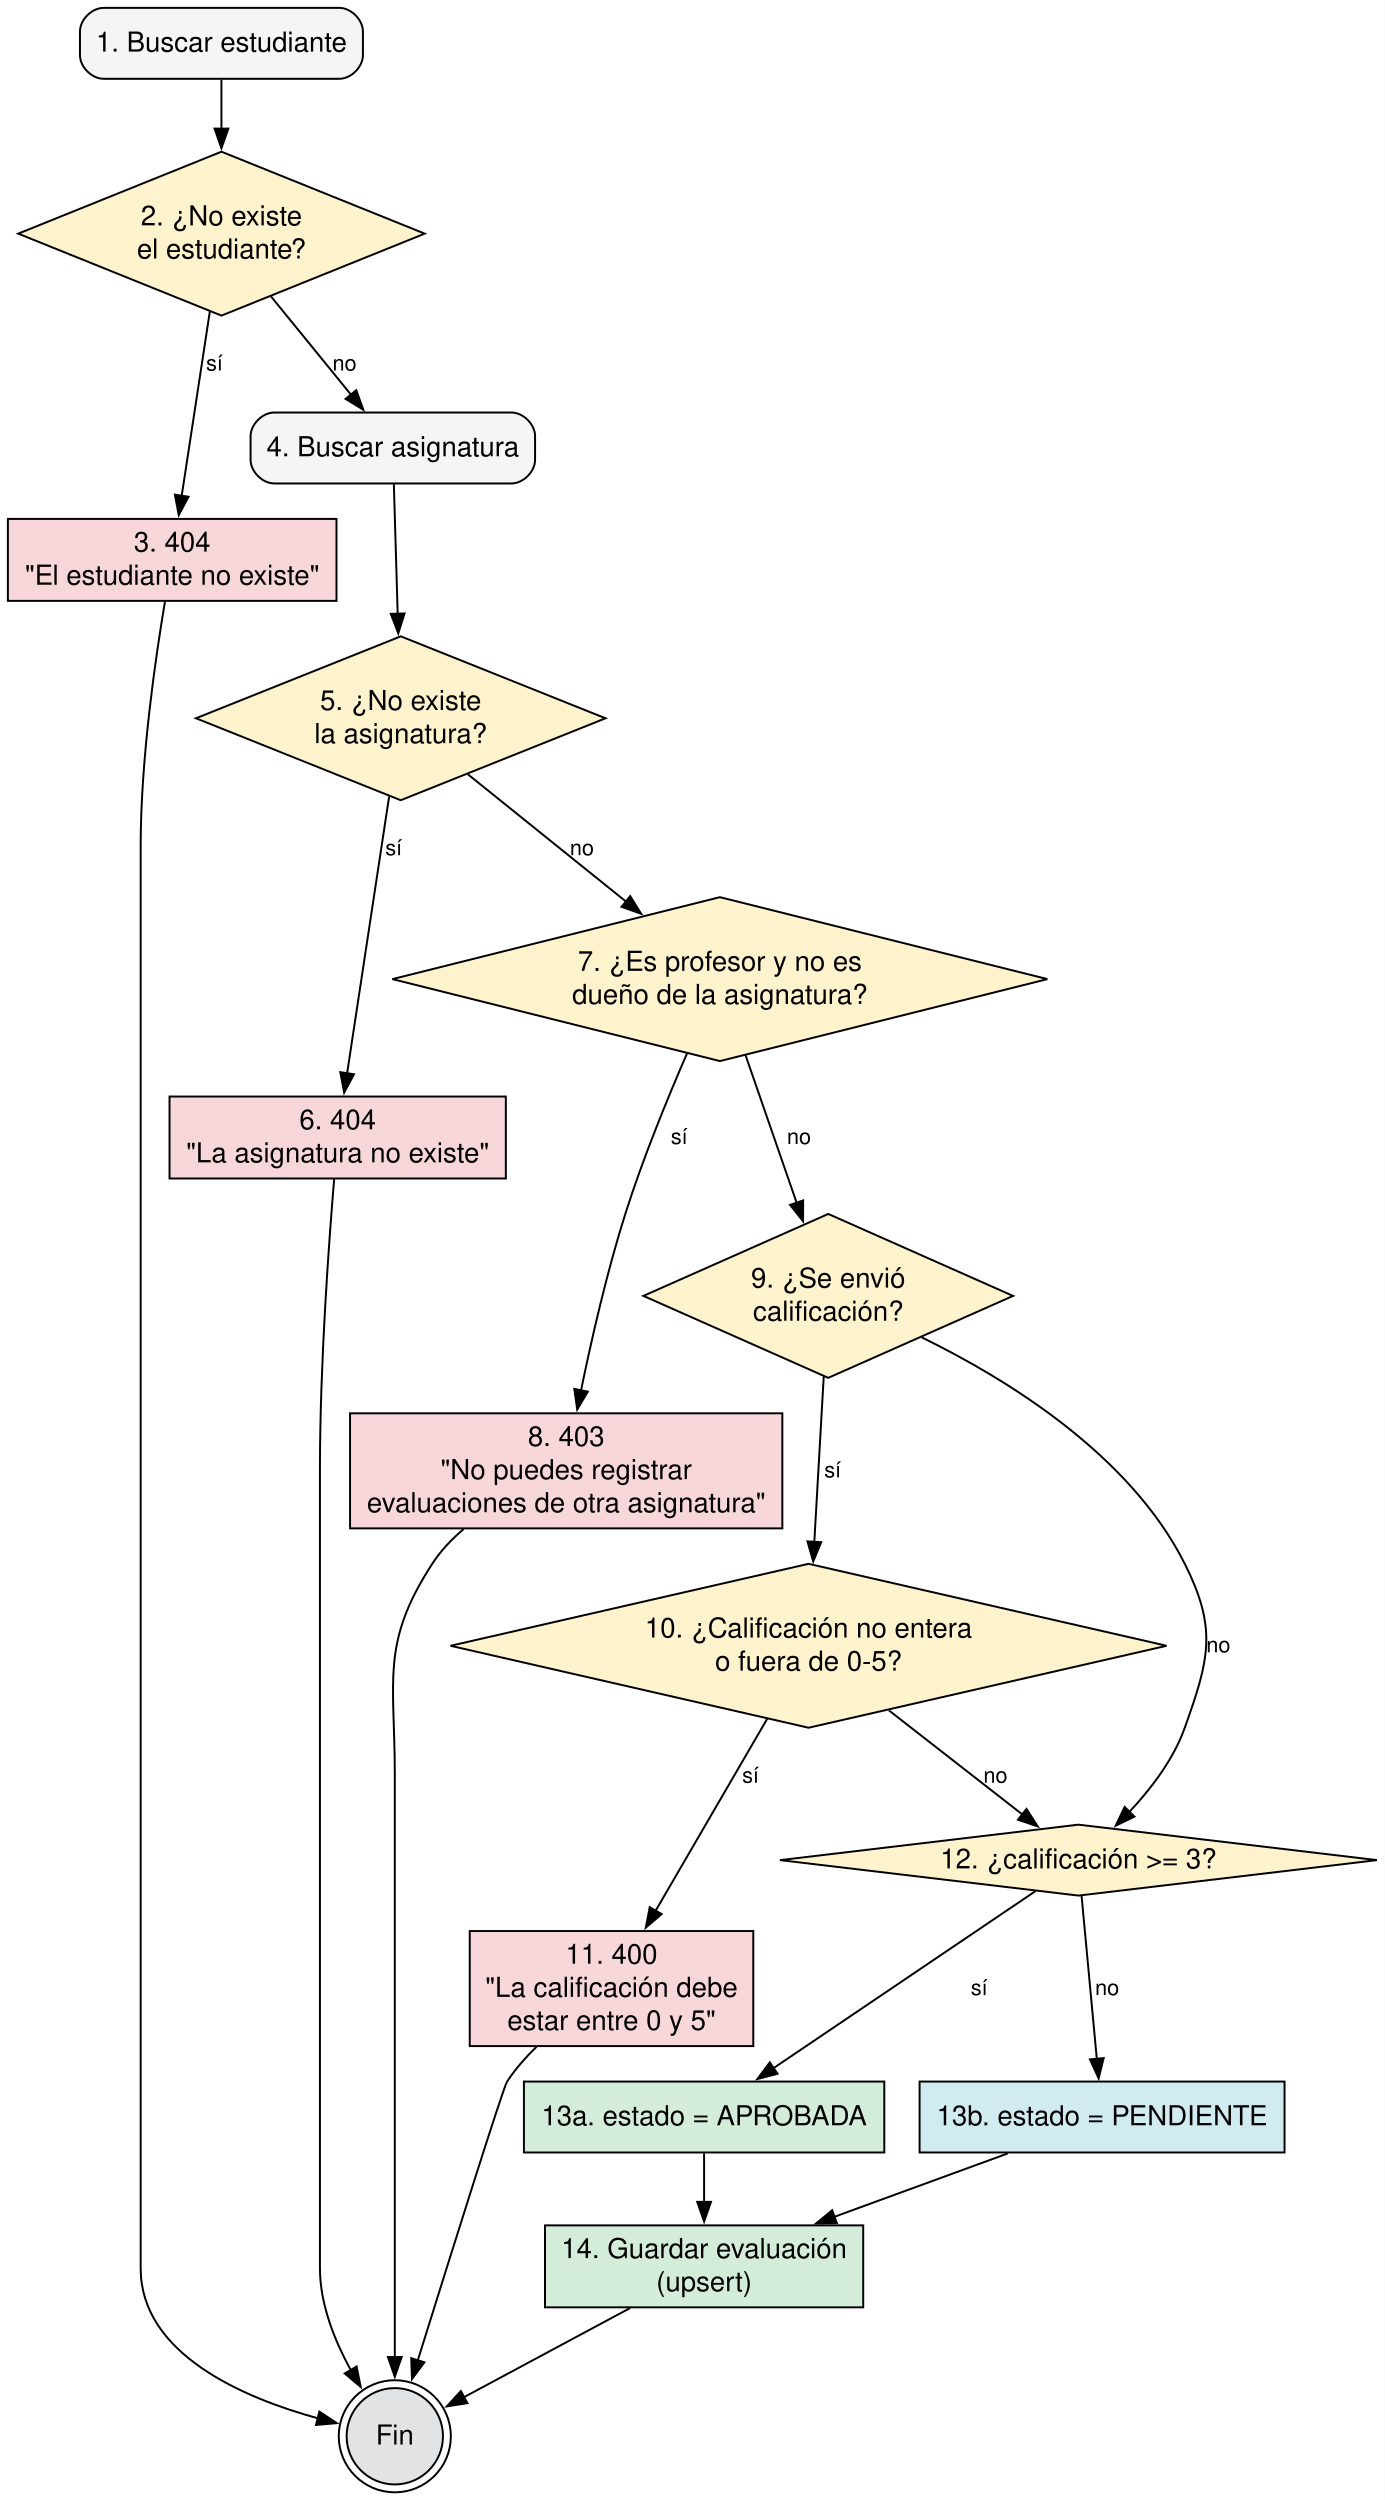
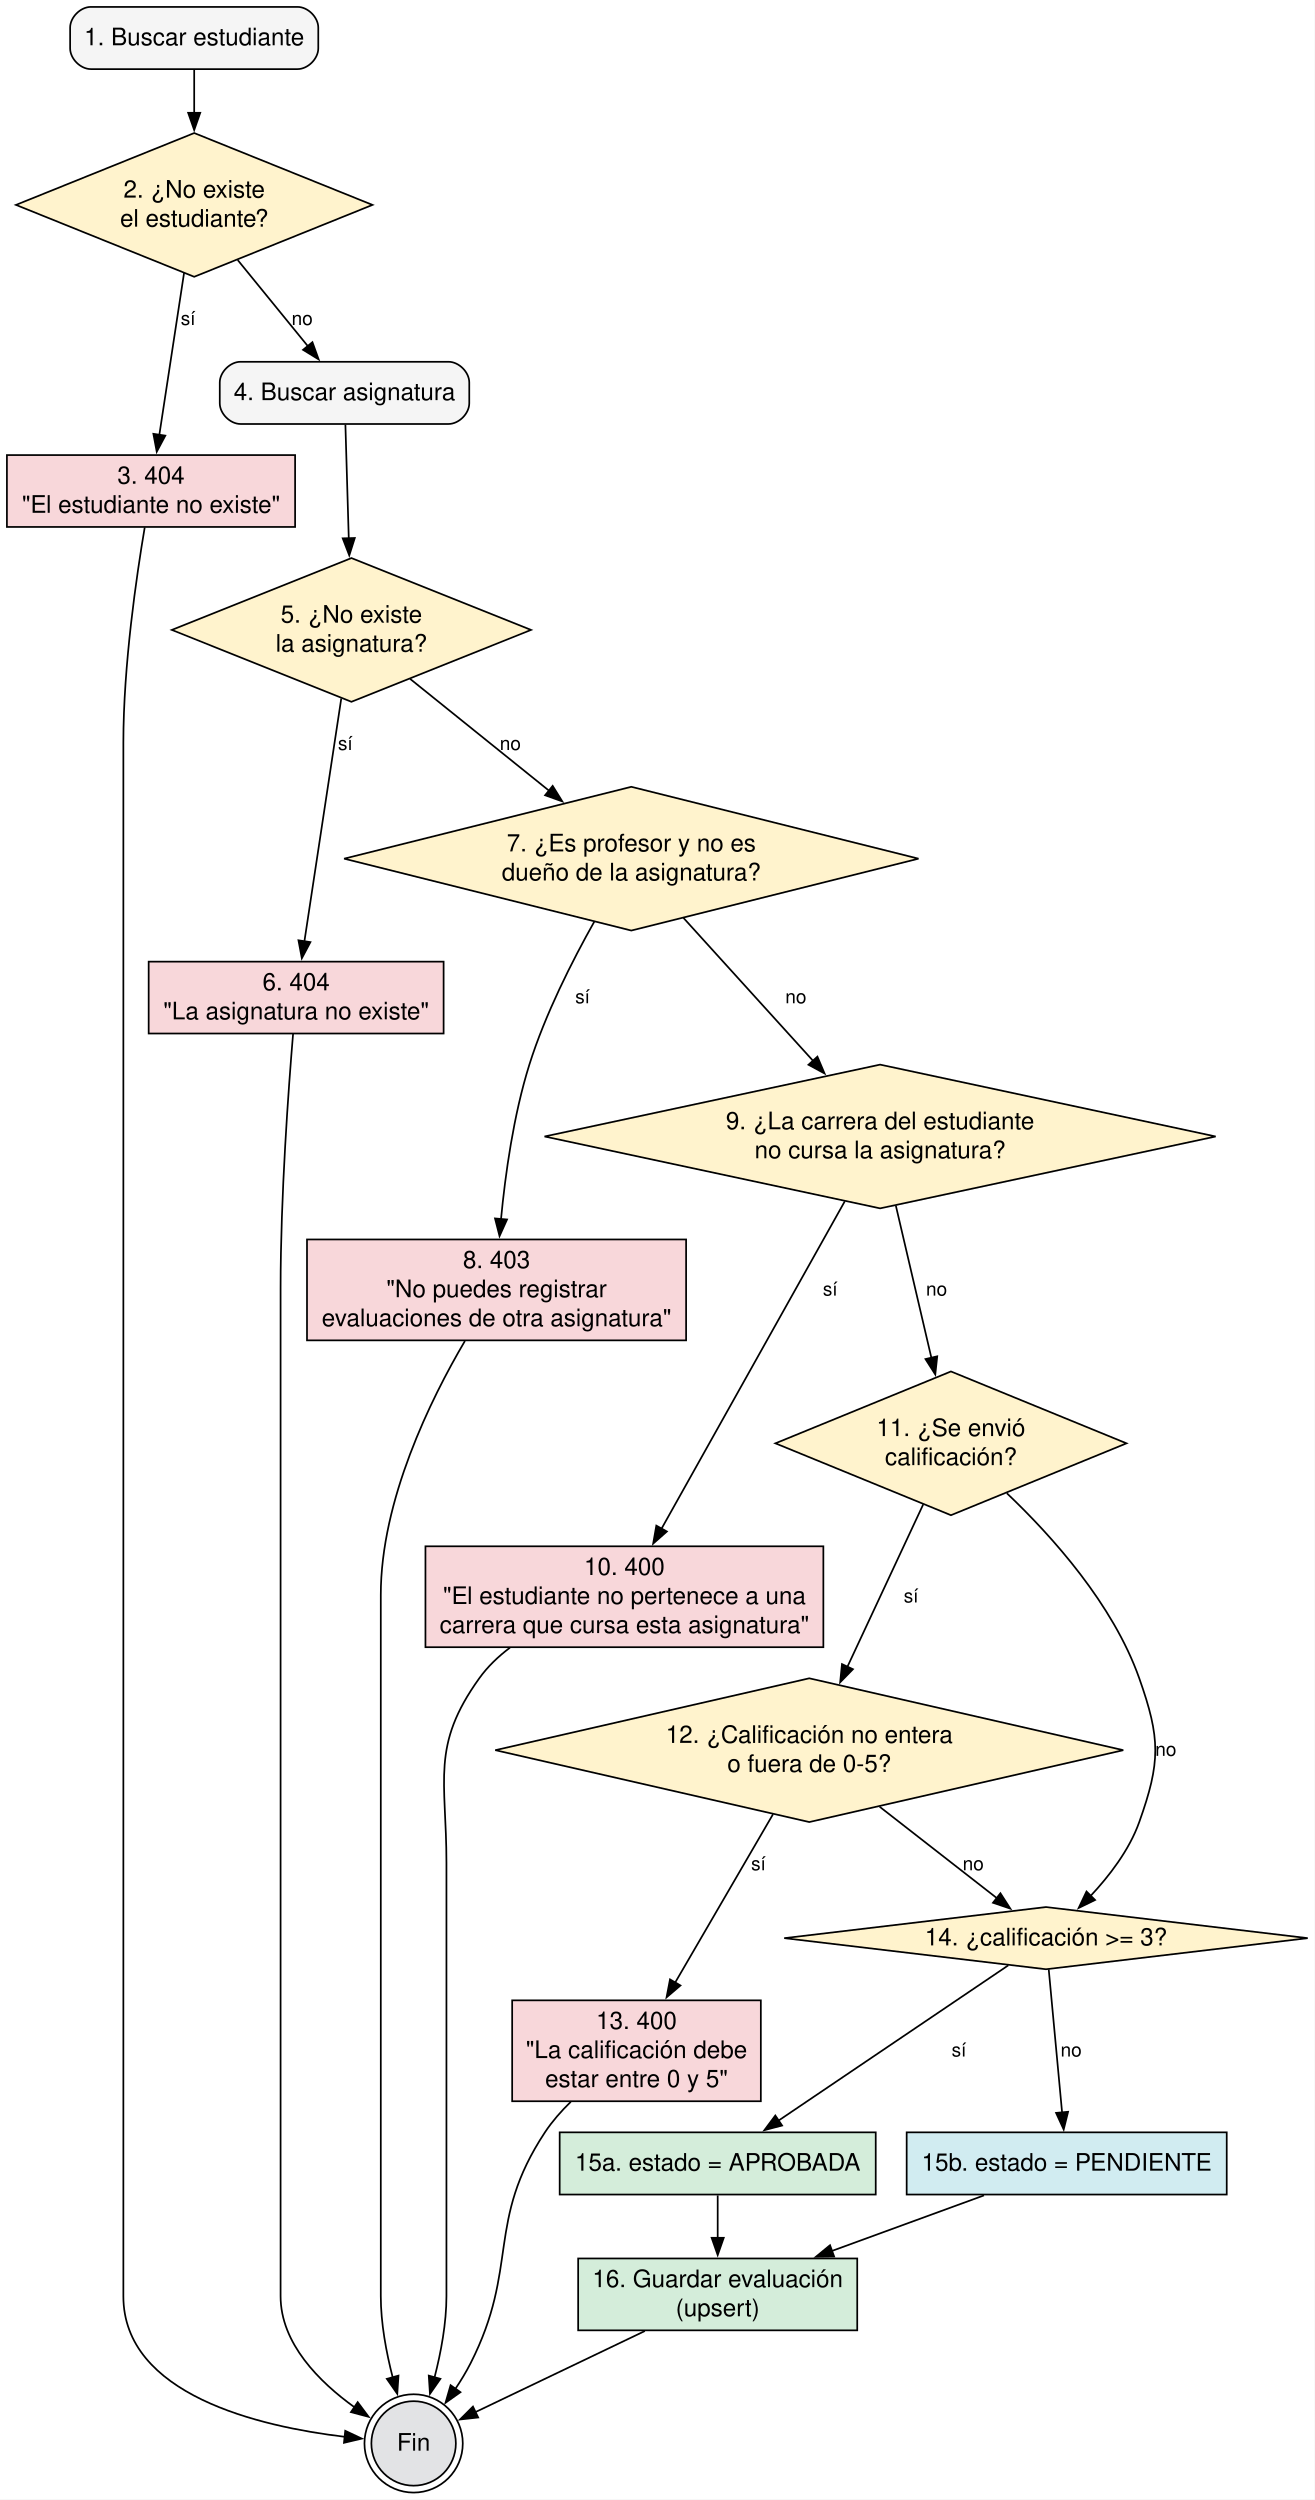
- <svg xmlns="http://www.w3.org/2000/svg" width="703pt" height="1269pt" viewBox="0.00 0.00 703.00 1269.00">
-   <g id="graph0" class="graph" transform="scale(1 1) rotate(0) translate(4 1265.1)">
-     <polygon fill="white" stroke="none" points="-4,4 -4,-1265.1 698.9,-1265.1 698.9,4 -4,4" />
+ <svg xmlns="http://www.w3.org/2000/svg" width="761pt" height="1447pt" viewBox="0.00 0.00 761.00 1447.00">
+   <g id="graph0" class="graph" transform="scale(1 1) rotate(0) translate(4 1442.7)">
+     <polygon fill="white" stroke="none" points="-4,4 -4,-1442.7 756.9,-1442.7 756.9,4 -4,4" />
    <g id="node1" class="node">
-       <path fill="#f5f5f5" stroke="black" d="M168.22,-1261.1C168.22,-1261.1 48.59,-1261.1 48.59,-1261.1 42.59,-1261.1 36.59,-1255.1 36.59,-1249.1 36.59,-1249.1 36.59,-1237.1 36.59,-1237.1 36.59,-1231.1 42.59,-1225.1 48.59,-1225.1 48.59,-1225.1 168.22,-1225.1 168.22,-1225.1 174.22,-1225.1 180.22,-1231.1 180.22,-1237.1 180.22,-1237.1 180.22,-1249.1 180.22,-1249.1 180.22,-1255.1 174.22,-1261.1 168.22,-1261.1" />
-       <text xml:space="preserve" text-anchor="middle" x="108.4" y="-1238.9" font-family="Helvetica,sans-Serif" font-size="14.00">1. Buscar estudiante</text>
+       <path fill="#f5f5f5" stroke="black" d="M168.22,-1438.7C168.22,-1438.7 48.59,-1438.7 48.59,-1438.7 42.59,-1438.7 36.59,-1432.7 36.59,-1426.7 36.59,-1426.7 36.59,-1414.7 36.59,-1414.7 36.59,-1408.7 42.59,-1402.7 48.59,-1402.7 48.59,-1402.7 168.22,-1402.7 168.22,-1402.7 174.22,-1402.7 180.22,-1408.7 180.22,-1414.7 180.22,-1414.7 180.22,-1426.7 180.22,-1426.7 180.22,-1432.7 174.22,-1438.7 168.22,-1438.7" />
+       <text xml:space="preserve" text-anchor="middle" x="108.4" y="-1416.5" font-family="Helvetica,sans-Serif" font-size="14.00">1. Buscar estudiante</text>
    </g>
    <g id="node2" class="node">
-       <polygon fill="#fff3cd" stroke="black" points="108.4,-1188.1 5.23,-1146.5 108.4,-1104.9 211.58,-1146.5 108.4,-1188.1" />
-       <text xml:space="preserve" text-anchor="middle" x="108.4" y="-1150.7" font-family="Helvetica,sans-Serif" font-size="14.00">2. ¿No existe</text>
-       <text xml:space="preserve" text-anchor="middle" x="108.4" y="-1133.9" font-family="Helvetica,sans-Serif" font-size="14.00">el estudiante?</text>
+       <polygon fill="#fff3cd" stroke="black" points="108.4,-1365.7 5.23,-1324.1 108.4,-1282.5 211.58,-1324.1 108.4,-1365.7" />
+       <text xml:space="preserve" text-anchor="middle" x="108.4" y="-1328.3" font-family="Helvetica,sans-Serif" font-size="14.00">2. ¿No existe</text>
+       <text xml:space="preserve" text-anchor="middle" x="108.4" y="-1311.5" font-family="Helvetica,sans-Serif" font-size="14.00">el estudiante?</text>
    </g>
    <g id="edge1" class="edge">
-       <path fill="none" stroke="black" d="M108.4,-1224.75C108.4,-1217.55 108.4,-1208.78 108.4,-1199.76" />
-       <polygon fill="black" stroke="black" points="111.9,-1199.82 108.4,-1189.82 104.9,-1199.82 111.9,-1199.82" />
+       <path fill="none" stroke="black" d="M108.4,-1402.35C108.4,-1395.15 108.4,-1386.38 108.4,-1377.36" />
+       <polygon fill="black" stroke="black" points="111.9,-1377.42 108.4,-1367.42 104.9,-1377.42 111.9,-1377.42" />
    </g>
    <g id="node3" class="node">
-       <polygon fill="#f8d7da" stroke="black" points="166.81,-1001.7 0,-1001.7 0,-960.1 166.81,-960.1 166.81,-1001.7" />
-       <text xml:space="preserve" text-anchor="middle" x="83.4" y="-985.1" font-family="Helvetica,sans-Serif" font-size="14.00">3. 404</text>
-       <text xml:space="preserve" text-anchor="middle" x="83.4" y="-968.3" font-family="Helvetica,sans-Serif" font-size="14.00">"El estudiante no existe"</text>
+       <polygon fill="#f8d7da" stroke="black" points="166.81,-1179.3 0,-1179.3 0,-1137.7 166.81,-1137.7 166.81,-1179.3" />
+       <text xml:space="preserve" text-anchor="middle" x="83.4" y="-1162.7" font-family="Helvetica,sans-Serif" font-size="14.00">3. 404</text>
+       <text xml:space="preserve" text-anchor="middle" x="83.4" y="-1145.9" font-family="Helvetica,sans-Serif" font-size="14.00">"El estudiante no existe"</text>
    </g>
    <g id="edge2" class="edge">
-       <path fill="none" stroke="black" d="M102.54,-1107.15C98.17,-1078.52 92.26,-1039.88 88.18,-1013.13" />
-       <polygon fill="black" stroke="black" points="91.69,-1012.96 86.72,-1003.6 84.77,-1014.01 91.69,-1012.96" />
-       <text xml:space="preserve" text-anchor="middle" x="104.89" y="-1077" font-family="Helvetica,sans-Serif" font-size="11.00">sí</text>
+       <path fill="none" stroke="black" d="M102.54,-1284.75C98.17,-1256.12 92.26,-1217.48 88.18,-1190.73" />
+       <polygon fill="black" stroke="black" points="91.69,-1190.56 86.72,-1181.2 84.77,-1191.61 91.69,-1190.56" />
+       <text xml:space="preserve" text-anchor="middle" x="104.89" y="-1254.6" font-family="Helvetica,sans-Serif" font-size="11.00">sí</text>
    </g>
    <g id="node4" class="node">
-       <path fill="#f5f5f5" stroke="black" d="M255.61,-1055.7C255.61,-1055.7 135.2,-1055.7 135.2,-1055.7 129.2,-1055.7 123.2,-1049.7 123.2,-1043.7 123.2,-1043.7 123.2,-1031.7 123.2,-1031.7 123.2,-1025.7 129.2,-1019.7 135.2,-1019.7 135.2,-1019.7 255.61,-1019.7 255.61,-1019.7 261.61,-1019.7 267.61,-1025.7 267.61,-1031.7 267.61,-1031.7 267.61,-1043.7 267.61,-1043.7 267.61,-1049.7 261.61,-1055.7 255.61,-1055.7" />
-       <text xml:space="preserve" text-anchor="middle" x="195.4" y="-1033.5" font-family="Helvetica,sans-Serif" font-size="14.00">4. Buscar asignatura</text>
+       <path fill="#f5f5f5" stroke="black" d="M255.61,-1233.3C255.61,-1233.3 135.2,-1233.3 135.2,-1233.3 129.2,-1233.3 123.2,-1227.3 123.2,-1221.3 123.2,-1221.3 123.2,-1209.3 123.2,-1209.3 123.2,-1203.3 129.2,-1197.3 135.2,-1197.3 135.2,-1197.3 255.61,-1197.3 255.61,-1197.3 261.61,-1197.3 267.61,-1203.3 267.61,-1209.3 267.61,-1209.3 267.61,-1221.3 267.61,-1221.3 267.61,-1227.3 261.61,-1233.3 255.61,-1233.3" />
+       <text xml:space="preserve" text-anchor="middle" x="195.4" y="-1211.1" font-family="Helvetica,sans-Serif" font-size="14.00">4. Buscar asignatura</text>
    </g>
    <g id="edge3" class="edge">
-       <path fill="none" stroke="black" d="M133.57,-1114.61C146.45,-1098.8 161.96,-1079.76 174.22,-1064.7" />
-       <polygon fill="black" stroke="black" points="176.83,-1067.05 180.43,-1057.08 171.4,-1062.62 176.83,-1067.05" />
-       <text xml:space="preserve" text-anchor="middle" x="170.9" y="-1077" font-family="Helvetica,sans-Serif" font-size="11.00">no</text>
+       <path fill="none" stroke="black" d="M133.57,-1292.21C146.45,-1276.4 161.96,-1257.36 174.22,-1242.3" />
+       <polygon fill="black" stroke="black" points="176.83,-1244.65 180.43,-1234.68 171.4,-1240.22 176.83,-1244.65" />
+       <text xml:space="preserve" text-anchor="middle" x="170.9" y="-1254.6" font-family="Helvetica,sans-Serif" font-size="11.00">no</text>
+     </g>
+     <g id="node18" class="node">
+       <ellipse fill="#e2e3e5" stroke="black" cx="235.4" cy="-28.45" rx="24.45" ry="24.45" />
+       <ellipse fill="none" stroke="black" cx="235.4" cy="-28.45" rx="28.45" ry="28.45" />
+       <text xml:space="preserve" text-anchor="middle" x="235.4" y="-24.25" font-family="Helvetica,sans-Serif" font-size="14.00">Fin</text>
+     </g>
+     <g id="edge20" class="edge">
+       <path fill="none" stroke="black" d="M79.77,-1137.46C75.05,-1109.62 67.4,-1057.61 67.4,-1012.9 67.4,-1012.9 67.4,-1012.9 67.4,-113.7 67.4,-56.61 145.89,-38.2 195.57,-32.27" />
+       <polygon fill="black" stroke="black" points="195.82,-35.76 205.4,-31.23 195.09,-28.8 195.82,-35.76" />
+     </g>
+     <g id="node5" class="node">
+       <polygon fill="#fff3cd" stroke="black" points="199.4,-1119.7 95.45,-1078.1 199.4,-1036.5 303.35,-1078.1 199.4,-1119.7" />
+       <text xml:space="preserve" text-anchor="middle" x="199.4" y="-1082.3" font-family="Helvetica,sans-Serif" font-size="14.00">5. ¿No existe</text>
+       <text xml:space="preserve" text-anchor="middle" x="199.4" y="-1065.5" font-family="Helvetica,sans-Serif" font-size="14.00">la asignatura?</text>
+     </g>
+     <g id="edge4" class="edge">
+       <path fill="none" stroke="black" d="M195.92,-1196.9C196.41,-1180.23 197.18,-1154.23 197.87,-1130.89" />
+       <polygon fill="black" stroke="black" points="201.36,-1131.31 198.16,-1121.21 194.36,-1131.11 201.36,-1131.31" />
+     </g>
+     <g id="node6" class="node">
+       <polygon fill="#f8d7da" stroke="black" points="252.76,-886.1 82.05,-886.1 82.05,-844.5 252.76,-844.5 252.76,-886.1" />
+       <text xml:space="preserve" text-anchor="middle" x="167.4" y="-869.5" font-family="Helvetica,sans-Serif" font-size="14.00">6. 404</text>
+       <text xml:space="preserve" text-anchor="middle" x="167.4" y="-852.7" font-family="Helvetica,sans-Serif" font-size="14.00">"La asignatura no existe"</text>
+     </g>
+     <g id="edge5" class="edge">
+       <path fill="none" stroke="black" d="M193.53,-1038.44C187.4,-998.01 177.88,-935.31 172.18,-897.79" />
+       <polygon fill="black" stroke="black" points="175.67,-897.41 170.7,-888.04 168.74,-898.46 175.67,-897.41" />
+       <text xml:space="preserve" text-anchor="middle" x="195.88" y="-1008.6" font-family="Helvetica,sans-Serif" font-size="11.00">sí</text>
+     </g>
+     <g id="node7" class="node">
+       <polygon fill="#fff3cd" stroke="black" points="361.4,-987.3 195.18,-945.7 361.4,-904.1 527.63,-945.7 361.4,-987.3" />
+       <text xml:space="preserve" text-anchor="middle" x="361.4" y="-949.9" font-family="Helvetica,sans-Serif" font-size="14.00">7. ¿Es profesor y no es</text>
+       <text xml:space="preserve" text-anchor="middle" x="361.4" y="-933.1" font-family="Helvetica,sans-Serif" font-size="14.00">dueño de la asignatura?</text>
+     </g>
+     <g id="edge6" class="edge">
+       <path fill="none" stroke="black" d="M233.36,-1049.77C256.69,-1030.99 287.97,-1005.81 313.78,-985.04" />
+       <polygon fill="black" stroke="black" points="315.88,-987.84 321.47,-978.84 311.49,-982.39 315.88,-987.84" />
+       <text xml:space="preserve" text-anchor="middle" x="291.38" y="-1008.6" font-family="Helvetica,sans-Serif" font-size="11.00">no</text>
+     </g>
+     <g id="edge21" class="edge">
+       <path fill="none" stroke="black" d="M165.63,-844.25C163,-812.88 158.4,-750.3 158.4,-697.1 158.4,-697.1 158.4,-697.1 158.4,-113.7 158.4,-86.38 180.74,-64.05 201.35,-49.26" />
+       <polygon fill="black" stroke="black" points="203.03,-52.35 209.36,-43.85 199.12,-46.55 203.03,-52.35" />
+     </g>
+     <g id="node8" class="node">
+       <polygon fill="#f8d7da" stroke="black" points="393.12,-725.3 173.69,-725.3 173.69,-666.9 393.12,-666.9 393.12,-725.3" />
+       <text xml:space="preserve" text-anchor="middle" x="283.4" y="-708.7" font-family="Helvetica,sans-Serif" font-size="14.00">8. 403</text>
+       <text xml:space="preserve" text-anchor="middle" x="283.4" y="-691.9" font-family="Helvetica,sans-Serif" font-size="14.00">"No puedes registrar</text>
+       <text xml:space="preserve" text-anchor="middle" x="283.4" y="-675.1" font-family="Helvetica,sans-Serif" font-size="14.00">evaluaciones de otra asignatura"</text>
+     </g>
+     <g id="edge7" class="edge">
+       <path fill="none" stroke="black" d="M339.96,-909.22C327.11,-886.37 311.55,-855.6 302.4,-826.5 293.23,-797.29 288.45,-762.95 285.98,-736.99" />
+       <polygon fill="black" stroke="black" points="289.48,-736.87 285.13,-727.21 282.51,-737.47 289.48,-736.87" />
+       <text xml:space="preserve" text-anchor="middle" x="333.2" y="-862" font-family="Helvetica,sans-Serif" font-size="11.00">sí</text>
+     </g>
+     <g id="node9" class="node">
+       <polygon fill="#fff3cd" stroke="black" points="505.4,-826.5 311.18,-784.9 505.4,-743.3 699.62,-784.9 505.4,-826.5" />
+       <text xml:space="preserve" text-anchor="middle" x="505.4" y="-789.1" font-family="Helvetica,sans-Serif" font-size="14.00">9. ¿La carrera del estudiante</text>
+       <text xml:space="preserve" text-anchor="middle" x="505.4" y="-772.3" font-family="Helvetica,sans-Serif" font-size="14.00">no cursa la asignatura?</text>
+     </g>
+     <g id="edge8" class="edge">
+       <path fill="none" stroke="black" d="M391.59,-911.41C413.47,-887.29 443.23,-854.47 466.83,-828.44" />
+       <polygon fill="black" stroke="black" points="469.12,-831.13 473.25,-821.37 463.93,-826.42 469.12,-831.13" />
+       <text xml:space="preserve" text-anchor="middle" x="456.65" y="-862" font-family="Helvetica,sans-Serif" font-size="11.00">no</text>
+     </g>
+     <g id="edge22" class="edge">
+       <path fill="none" stroke="black" d="M265.1,-666.55C245.26,-632.82 216.4,-574.32 216.4,-519.5 216.4,-519.5 216.4,-519.5 216.4,-113.7 216.4,-98.09 219.55,-81.23 223.28,-66.73" />
+       <polygon fill="black" stroke="black" points="226.64,-67.7 225.94,-57.13 219.9,-65.83 226.64,-67.7" />
+     </g>
+     <g id="node10" class="node">
+       <polygon fill="#f8d7da" stroke="black" points="472.56,-547.7 242.25,-547.7 242.25,-489.3 472.56,-489.3 472.56,-547.7" />
+       <text xml:space="preserve" text-anchor="middle" x="357.4" y="-531.1" font-family="Helvetica,sans-Serif" font-size="14.00">10. 400</text>
+       <text xml:space="preserve" text-anchor="middle" x="357.4" y="-514.3" font-family="Helvetica,sans-Serif" font-size="14.00">"El estudiante no pertenece a una</text>
+       <text xml:space="preserve" text-anchor="middle" x="357.4" y="-497.5" font-family="Helvetica,sans-Serif" font-size="14.00">carrera que cursa esta asignatura"</text>
+     </g>
+     <g id="edge9" class="edge">
+       <path fill="none" stroke="black" d="M484.98,-747.42C457.09,-697.58 407.3,-608.64 378.87,-557.86" />
+       <polygon fill="black" stroke="black" points="381.99,-556.27 374.05,-549.25 375.88,-559.68 381.99,-556.27" />
+       <text xml:space="preserve" text-anchor="middle" x="476.54" y="-692.8" font-family="Helvetica,sans-Serif" font-size="11.00">sí</text>
+     </g>
+     <g id="node11" class="node">
+       <polygon fill="#fff3cd" stroke="black" points="546.4,-648.9 444.8,-607.3 546.4,-565.7 648.01,-607.3 546.4,-648.9" />
+       <text xml:space="preserve" text-anchor="middle" x="546.4" y="-611.5" font-family="Helvetica,sans-Serif" font-size="14.00">11. ¿Se envió</text>
+       <text xml:space="preserve" text-anchor="middle" x="546.4" y="-594.7" font-family="Helvetica,sans-Serif" font-size="14.00">calificación?</text>
+     </g>
+     <g id="edge10" class="edge">
+       <path fill="none" stroke="black" d="M514.5,-744.93C520.58,-718.91 528.61,-684.5 535.1,-656.73" />
+       <polygon fill="black" stroke="black" points="538.47,-657.67 537.34,-647.13 531.66,-656.08 538.47,-657.67" />
+       <text xml:space="preserve" text-anchor="middle" x="538.09" y="-692.8" font-family="Helvetica,sans-Serif" font-size="11.00">no</text>
+     </g>
+     <g id="edge23" class="edge">
+       <path fill="none" stroke="black" d="M291.18,-489.04C284.41,-483.95 278.25,-478.07 273.4,-471.3 245.31,-432.12 254.4,-412.72 254.4,-364.5 254.4,-364.5 254.4,-364.5 254.4,-113.7 254.4,-98.09 251.26,-81.23 247.53,-66.73" />
+       <polygon fill="black" stroke="black" points="250.91,-65.83 244.86,-57.13 244.17,-67.7 250.91,-65.83" />
+     </g>
+     <g id="node12" class="node">
+       <polygon fill="#fff3cd" stroke="black" points="464.4,-471.3 282.65,-429.7 464.4,-388.1 646.16,-429.7 464.4,-471.3" />
+       <text xml:space="preserve" text-anchor="middle" x="464.4" y="-433.9" font-family="Helvetica,sans-Serif" font-size="14.00">12. ¿Calificación no entera</text>
+       <text xml:space="preserve" text-anchor="middle" x="464.4" y="-417.1" font-family="Helvetica,sans-Serif" font-size="14.00">o fuera de 0-5?</text>
+     </g>
+     <g id="edge11" class="edge">
+       <path fill="none" stroke="black" d="M530.4,-572.03C517.85,-545.15 500.25,-507.46 486.38,-477.76" />
+       <polygon fill="black" stroke="black" points="489.69,-476.57 482.28,-468.99 483.34,-479.53 489.69,-476.57" />
+       <text xml:space="preserve" text-anchor="middle" x="523.35" y="-515.2" font-family="Helvetica,sans-Serif" font-size="11.00">sí</text>
+     </g>
+     <g id="node14" class="node">
+       <polygon fill="#fff3cd" stroke="black" points="601.4,-338.9 449.91,-320.9 601.4,-302.9 752.9,-320.9 601.4,-338.9" />
+       <text xml:space="preserve" text-anchor="middle" x="601.4" y="-316.7" font-family="Helvetica,sans-Serif" font-size="14.00">14. ¿calificación &gt;= 3?</text>
+     </g>
+     <g id="edge12" class="edge">
+       <path fill="none" stroke="black" d="M578.73,-578.45C605.05,-553.45 640.25,-514.19 655.4,-471.3 667.72,-436.44 667.81,-422.94 655.4,-388.1 649.64,-371.91 638.03,-356.82 627.05,-345.14" />
+       <polygon fill="black" stroke="black" points="629.84,-342.99 620.32,-338.35 624.87,-347.92 629.84,-342.99" />
+       <text xml:space="preserve" text-anchor="middle" x="670.79" y="-426.4" font-family="Helvetica,sans-Serif" font-size="11.00">no</text>
+     </g>
+     <g id="node13" class="node">
+       <polygon fill="#f8d7da" stroke="black" points="436.37,-284.9 292.44,-284.9 292.44,-226.5 436.37,-226.5 436.37,-284.9" />
+       <text xml:space="preserve" text-anchor="middle" x="364.4" y="-268.3" font-family="Helvetica,sans-Serif" font-size="14.00">13. 400</text>
+       <text xml:space="preserve" text-anchor="middle" x="364.4" y="-251.5" font-family="Helvetica,sans-Serif" font-size="14.00">"La calificación debe</text>
+       <text xml:space="preserve" text-anchor="middle" x="364.4" y="-234.7" font-family="Helvetica,sans-Serif" font-size="14.00">estar entre 0 y 5"</text>
+     </g>
+     <g id="edge13" class="edge">
+       <path fill="none" stroke="black" d="M443.44,-392.65C426.84,-364.1 403.71,-324.31 386.76,-295.15" />
+       <polygon fill="black" stroke="black" points="389.85,-293.51 381.8,-286.63 383.8,-297.03 389.85,-293.51" />
+       <text xml:space="preserve" text-anchor="middle" x="435.01" y="-360.2" font-family="Helvetica,sans-Serif" font-size="11.00">sí</text>
+     </g>
+     <g id="edge14" class="edge">
+       <path fill="none" stroke="black" d="M505.14,-396.95C526.96,-379.93 553.32,-359.39 572.93,-344.1" />
+       <polygon fill="black" stroke="black" points="575.04,-346.9 580.77,-337.99 570.73,-341.38 575.04,-346.9" />
+       <text xml:space="preserve" text-anchor="middle" x="559.3" y="-360.2" font-family="Helvetica,sans-Serif" font-size="11.00">no</text>
+     </g>
+     <g id="edge24" class="edge">
+       <path fill="none" stroke="black" d="M326.4,-226.21C320.82,-220.79 315.57,-214.82 311.4,-208.5 277.08,-156.42 296.64,-130.53 268.4,-74.9 265.82,-69.82 262.7,-64.68 259.41,-59.78" />
+       <polygon fill="black" stroke="black" points="262.51,-58.11 253.87,-51.97 256.8,-62.16 262.51,-58.11" />
+     </g>
+     <g id="node15" class="node">
+       <polygon fill="#d4edda" stroke="black" points="502.87,-208.5 319.94,-208.5 319.94,-172.5 502.87,-172.5 502.87,-208.5" />
+       <text xml:space="preserve" text-anchor="middle" x="411.4" y="-186.3" font-family="Helvetica,sans-Serif" font-size="14.00">15a. estado = APROBADA</text>
+     </g>
+     <g id="edge15" class="edge">
+       <path fill="none" stroke="black" d="M579.61,-305.17C547.08,-283.19 485.5,-241.57 446.55,-215.26" />
+       <polygon fill="black" stroke="black" points="448.67,-212.46 438.42,-209.76 444.75,-218.26 448.67,-212.46" />
+       <text xml:space="preserve" text-anchor="middle" x="551.07" y="-252.4" font-family="Helvetica,sans-Serif" font-size="11.00">sí</text>
    </g>
    <g id="node16" class="node">
-       <ellipse fill="#e2e3e5" stroke="black" cx="196.4" cy="-28.45" rx="24.45" ry="24.45" />
-       <ellipse fill="none" stroke="black" cx="196.4" cy="-28.45" rx="28.45" ry="28.45" />
-       <text xml:space="preserve" text-anchor="middle" x="196.4" y="-24.25" font-family="Helvetica,sans-Serif" font-size="14.00">Fin</text>
+       <polygon fill="#d1ecf1" stroke="black" points="706.03,-208.5 520.78,-208.5 520.78,-172.5 706.03,-172.5 706.03,-208.5" />
+       <text xml:space="preserve" text-anchor="middle" x="613.4" y="-186.3" font-family="Helvetica,sans-Serif" font-size="14.00">15b. estado = PENDIENTE</text>
+     </g>
+     <g id="edge16" class="edge">
+       <path fill="none" stroke="black" d="M603,-302.85C604.98,-281.65 608.39,-245.16 610.76,-219.76" />
+       <polygon fill="black" stroke="black" points="614.22,-220.41 611.66,-210.13 607.25,-219.76 614.22,-220.41" />
+       <text xml:space="preserve" text-anchor="middle" x="615.98" y="-252.4" font-family="Helvetica,sans-Serif" font-size="11.00">no</text>
+     </g>
+     <g id="node17" class="node">
+       <polygon fill="#d4edda" stroke="black" points="492.17,-135.5 330.64,-135.5 330.64,-93.9 492.17,-93.9 492.17,-135.5" />
+       <text xml:space="preserve" text-anchor="middle" x="411.4" y="-118.9" font-family="Helvetica,sans-Serif" font-size="14.00">16. Guardar evaluación</text>
+       <text xml:space="preserve" text-anchor="middle" x="411.4" y="-102.1" font-family="Helvetica,sans-Serif" font-size="14.00">(upsert)</text>
+     </g>
+     <g id="edge17" class="edge">
+       <path fill="none" stroke="black" d="M411.4,-172.01C411.4,-164.65 411.4,-155.86 411.4,-147.43" />
+       <polygon fill="black" stroke="black" points="414.9,-147.45 411.4,-137.45 407.9,-147.45 414.9,-147.45" />
    </g>
    <g id="edge18" class="edge">
-       <path fill="none" stroke="black" d="M79.77,-959.86C75.05,-932.02 67.4,-880.01 67.4,-835.3 67.4,-835.3 67.4,-835.3 67.4,-113.7 67.4,-70.12 119.65,-47.89 157.64,-37.48" />
-       <polygon fill="black" stroke="black" points="158.12,-40.97 166.95,-35.11 156.39,-34.19 158.12,-40.97" />
-     </g>
-     <g id="node5" class="node">
-       <polygon fill="#fff3cd" stroke="black" points="199.4,-942.1 95.45,-900.5 199.4,-858.9 303.35,-900.5 199.4,-942.1" />
-       <text xml:space="preserve" text-anchor="middle" x="199.4" y="-904.7" font-family="Helvetica,sans-Serif" font-size="14.00">5. ¿No existe</text>
-       <text xml:space="preserve" text-anchor="middle" x="199.4" y="-887.9" font-family="Helvetica,sans-Serif" font-size="14.00">la asignatura?</text>
-     </g>
-     <g id="edge4" class="edge">
-       <path fill="none" stroke="black" d="M195.92,-1019.3C196.41,-1002.63 197.18,-976.63 197.87,-953.29" />
-       <polygon fill="black" stroke="black" points="201.36,-953.71 198.16,-943.61 194.36,-953.51 201.36,-953.71" />
-     </g>
-     <g id="node6" class="node">
-       <polygon fill="#f8d7da" stroke="black" points="252.76,-708.5 82.05,-708.5 82.05,-666.9 252.76,-666.9 252.76,-708.5" />
-       <text xml:space="preserve" text-anchor="middle" x="167.4" y="-691.9" font-family="Helvetica,sans-Serif" font-size="14.00">6. 404</text>
-       <text xml:space="preserve" text-anchor="middle" x="167.4" y="-675.1" font-family="Helvetica,sans-Serif" font-size="14.00">"La asignatura no existe"</text>
-     </g>
-     <g id="edge5" class="edge">
-       <path fill="none" stroke="black" d="M193.53,-860.84C187.4,-820.41 177.88,-757.71 172.18,-720.19" />
-       <polygon fill="black" stroke="black" points="175.67,-719.81 170.7,-710.44 168.74,-720.86 175.67,-719.81" />
-       <text xml:space="preserve" text-anchor="middle" x="195.88" y="-831" font-family="Helvetica,sans-Serif" font-size="11.00">sí</text>
-     </g>
-     <g id="node7" class="node">
-       <polygon fill="#fff3cd" stroke="black" points="361.4,-809.7 195.18,-768.1 361.4,-726.5 527.63,-768.1 361.4,-809.7" />
-       <text xml:space="preserve" text-anchor="middle" x="361.4" y="-772.3" font-family="Helvetica,sans-Serif" font-size="14.00">7. ¿Es profesor y no es</text>
-       <text xml:space="preserve" text-anchor="middle" x="361.4" y="-755.5" font-family="Helvetica,sans-Serif" font-size="14.00">dueño de la asignatura?</text>
-     </g>
-     <g id="edge6" class="edge">
-       <path fill="none" stroke="black" d="M233.36,-872.17C256.69,-853.39 287.97,-828.21 313.78,-807.44" />
-       <polygon fill="black" stroke="black" points="315.88,-810.24 321.47,-801.24 311.49,-804.79 315.88,-810.24" />
-       <text xml:space="preserve" text-anchor="middle" x="291.38" y="-831" font-family="Helvetica,sans-Serif" font-size="11.00">no</text>
+       <path fill="none" stroke="black" d="M565.53,-172.01C539.26,-162.41 506.27,-150.36 477.57,-139.88" />
+       <polygon fill="black" stroke="black" points="478.81,-136.6 468.22,-136.46 476.41,-143.18 478.81,-136.6" />
    </g>
    <g id="edge19" class="edge">
-       <path fill="none" stroke="black" d="M165.63,-666.65C163,-635.28 158.4,-572.7 158.4,-519.5 158.4,-519.5 158.4,-519.5 158.4,-113.7 158.4,-95.58 165.8,-77.05 174.07,-62" />
-       <polygon fill="black" stroke="black" points="177.02,-63.88 179.08,-53.49 170.99,-60.33 177.02,-63.88" />
-     </g>
-     <g id="node8" class="node">
-       <polygon fill="#f8d7da" stroke="black" points="393.12,-547.7 173.69,-547.7 173.69,-489.3 393.12,-489.3 393.12,-547.7" />
-       <text xml:space="preserve" text-anchor="middle" x="283.4" y="-531.1" font-family="Helvetica,sans-Serif" font-size="14.00">8. 403</text>
-       <text xml:space="preserve" text-anchor="middle" x="283.4" y="-514.3" font-family="Helvetica,sans-Serif" font-size="14.00">"No puedes registrar</text>
-       <text xml:space="preserve" text-anchor="middle" x="283.4" y="-497.5" font-family="Helvetica,sans-Serif" font-size="14.00">evaluaciones de otra asignatura"</text>
-     </g>
-     <g id="edge7" class="edge">
-       <path fill="none" stroke="black" d="M344.74,-730.39C334.72,-707.33 322.23,-676.77 313.4,-648.9 304.04,-619.35 296.24,-585.16 290.94,-559.35" />
-       <polygon fill="black" stroke="black" points="294.39,-558.72 288.99,-549.61 287.52,-560.1 294.39,-558.72" />
-       <text xml:space="preserve" text-anchor="middle" x="340.79" y="-684.4" font-family="Helvetica,sans-Serif" font-size="11.00">sí</text>
-     </g>
-     <g id="node9" class="node">
-       <polygon fill="#fff3cd" stroke="black" points="416.4,-648.9 322.58,-607.3 416.4,-565.7 510.22,-607.3 416.4,-648.9" />
-       <text xml:space="preserve" text-anchor="middle" x="416.4" y="-611.5" font-family="Helvetica,sans-Serif" font-size="14.00">9. ¿Se envió</text>
-       <text xml:space="preserve" text-anchor="middle" x="416.4" y="-594.7" font-family="Helvetica,sans-Serif" font-size="14.00">calificación?</text>
-     </g>
-     <g id="edge8" class="edge">
-       <path fill="none" stroke="black" d="M374.44,-729.47C382.23,-706.96 392.2,-678.19 400.46,-654.34" />
-       <polygon fill="black" stroke="black" points="403.66,-655.79 403.63,-645.19 397.05,-653.49 403.66,-655.79" />
-       <text xml:space="preserve" text-anchor="middle" x="401.57" y="-684.4" font-family="Helvetica,sans-Serif" font-size="11.00">no</text>
-     </g>
-     <g id="edge20" class="edge">
-       <path fill="none" stroke="black" d="M231.37,-488.97C225.25,-483.78 219.67,-477.89 215.4,-471.3 189.18,-430.85 196.4,-412.72 196.4,-364.5 196.4,-364.5 196.4,-364.5 196.4,-113.7 196.4,-98.96 196.4,-82.77 196.4,-68.55" />
-       <polygon fill="black" stroke="black" points="199.9,-68.67 196.4,-58.67 192.9,-68.67 199.9,-68.67" />
-     </g>
-     <g id="node10" class="node">
-       <polygon fill="#fff3cd" stroke="black" points="406.4,-471.3 224.65,-429.7 406.4,-388.1 588.16,-429.7 406.4,-471.3" />
-       <text xml:space="preserve" text-anchor="middle" x="406.4" y="-433.9" font-family="Helvetica,sans-Serif" font-size="14.00">10. ¿Calificación no entera</text>
-       <text xml:space="preserve" text-anchor="middle" x="406.4" y="-417.1" font-family="Helvetica,sans-Serif" font-size="14.00">o fuera de 0-5?</text>
-     </g>
-     <g id="edge9" class="edge">
-       <path fill="none" stroke="black" d="M414.13,-566.46C412.71,-541.49 410.87,-509.06 409.33,-482.15" />
-       <polygon fill="black" stroke="black" points="412.85,-482.3 408.78,-472.51 405.86,-482.69 412.85,-482.3" />
-       <text xml:space="preserve" text-anchor="middle" x="418.69" y="-515.2" font-family="Helvetica,sans-Serif" font-size="11.00">sí</text>
-     </g>
-     <g id="node12" class="node">
-       <polygon fill="#fff3cd" stroke="black" points="543.4,-338.9 391.91,-320.9 543.4,-302.9 694.9,-320.9 543.4,-338.9" />
-       <text xml:space="preserve" text-anchor="middle" x="543.4" y="-316.7" font-family="Helvetica,sans-Serif" font-size="14.00">12. ¿calificación &gt;= 3?</text>
-     </g>
-     <g id="edge10" class="edge">
-       <path fill="none" stroke="black" d="M463.88,-586.24C507.59,-564.87 569.72,-526.49 597.4,-471.3 613.98,-438.25 609.81,-422.94 597.4,-388.1 591.64,-371.91 580.03,-356.82 569.05,-345.14" />
-       <polygon fill="black" stroke="black" points="571.84,-342.99 562.32,-338.35 566.87,-347.92 571.84,-342.99" />
-       <text xml:space="preserve" text-anchor="middle" x="614.45" y="-426.4" font-family="Helvetica,sans-Serif" font-size="11.00">no</text>
-     </g>
-     <g id="node11" class="node">
-       <polygon fill="#f8d7da" stroke="black" points="378.37,-284.9 234.44,-284.9 234.44,-226.5 378.37,-226.5 378.37,-284.9" />
-       <text xml:space="preserve" text-anchor="middle" x="306.4" y="-268.3" font-family="Helvetica,sans-Serif" font-size="14.00">11. 400</text>
-       <text xml:space="preserve" text-anchor="middle" x="306.4" y="-251.5" font-family="Helvetica,sans-Serif" font-size="14.00">"La calificación debe</text>
-       <text xml:space="preserve" text-anchor="middle" x="306.4" y="-234.7" font-family="Helvetica,sans-Serif" font-size="14.00">estar entre 0 y 5"</text>
-     </g>
-     <g id="edge11" class="edge">
-       <path fill="none" stroke="black" d="M385.44,-392.65C368.84,-364.1 345.71,-324.31 328.76,-295.15" />
-       <polygon fill="black" stroke="black" points="331.85,-293.51 323.8,-286.63 325.8,-297.03 331.85,-293.51" />
-       <text xml:space="preserve" text-anchor="middle" x="377.01" y="-360.2" font-family="Helvetica,sans-Serif" font-size="11.00">sí</text>
-     </g>
-     <g id="edge12" class="edge">
-       <path fill="none" stroke="black" d="M447.14,-396.95C468.96,-379.93 495.32,-359.39 514.93,-344.1" />
-       <polygon fill="black" stroke="black" points="517.04,-346.9 522.77,-337.99 512.73,-341.38 517.04,-346.9" />
-       <text xml:space="preserve" text-anchor="middle" x="501.3" y="-360.2" font-family="Helvetica,sans-Serif" font-size="11.00">no</text>
-     </g>
-     <g id="edge21" class="edge">
-       <path fill="none" stroke="black" d="M268.38,-226.22C262.81,-220.8 257.56,-214.83 253.4,-208.5 251.39,-205.44 224.09,-118.35 208.01,-66.78" />
-       <polygon fill="black" stroke="black" points="211.43,-66 205.12,-57.49 204.75,-68.08 211.43,-66" />
-     </g>
-     <g id="node13" class="node">
-       <polygon fill="#d4edda" stroke="black" points="444.87,-208.5 261.94,-208.5 261.94,-172.5 444.87,-172.5 444.87,-208.5" />
-       <text xml:space="preserve" text-anchor="middle" x="353.4" y="-186.3" font-family="Helvetica,sans-Serif" font-size="14.00">13a. estado = APROBADA</text>
-     </g>
-     <g id="edge13" class="edge">
-       <path fill="none" stroke="black" d="M521.61,-305.17C489.08,-283.19 427.5,-241.57 388.55,-215.26" />
-       <polygon fill="black" stroke="black" points="390.67,-212.46 380.42,-209.76 386.75,-218.26 390.67,-212.46" />
-       <text xml:space="preserve" text-anchor="middle" x="493.07" y="-252.4" font-family="Helvetica,sans-Serif" font-size="11.00">sí</text>
-     </g>
-     <g id="node14" class="node">
-       <polygon fill="#d1ecf1" stroke="black" points="648.03,-208.5 462.78,-208.5 462.78,-172.5 648.03,-172.5 648.03,-208.5" />
-       <text xml:space="preserve" text-anchor="middle" x="555.4" y="-186.3" font-family="Helvetica,sans-Serif" font-size="14.00">13b. estado = PENDIENTE</text>
-     </g>
-     <g id="edge14" class="edge">
-       <path fill="none" stroke="black" d="M545,-302.85C546.98,-281.65 550.39,-245.16 552.76,-219.76" />
-       <polygon fill="black" stroke="black" points="556.22,-220.41 553.66,-210.13 549.25,-219.76 556.22,-220.41" />
-       <text xml:space="preserve" text-anchor="middle" x="557.98" y="-252.4" font-family="Helvetica,sans-Serif" font-size="11.00">no</text>
-     </g>
-     <g id="node15" class="node">
-       <polygon fill="#d4edda" stroke="black" points="434.17,-135.5 272.64,-135.5 272.64,-93.9 434.17,-93.9 434.17,-135.5" />
-       <text xml:space="preserve" text-anchor="middle" x="353.4" y="-118.9" font-family="Helvetica,sans-Serif" font-size="14.00">14. Guardar evaluación</text>
-       <text xml:space="preserve" text-anchor="middle" x="353.4" y="-102.1" font-family="Helvetica,sans-Serif" font-size="14.00">(upsert)</text>
-     </g>
-     <g id="edge15" class="edge">
-       <path fill="none" stroke="black" d="M353.4,-172.01C353.4,-164.65 353.4,-155.86 353.4,-147.43" />
-       <polygon fill="black" stroke="black" points="356.9,-147.45 353.4,-137.45 349.9,-147.45 356.9,-147.45" />
-     </g>
-     <g id="edge16" class="edge">
-       <path fill="none" stroke="black" d="M507.53,-172.01C481.26,-162.41 448.27,-150.36 419.57,-139.88" />
-       <polygon fill="black" stroke="black" points="420.81,-136.6 410.22,-136.46 418.41,-143.18 420.81,-136.6" />
-     </g>
-     <g id="edge17" class="edge">
-       <path fill="none" stroke="black" d="M315.8,-93.52C290.12,-79.75 256.35,-61.62 231.28,-48.17" />
-       <polygon fill="black" stroke="black" points="233.26,-45.26 222.79,-43.61 229.95,-51.43 233.26,-45.26" />
+       <path fill="none" stroke="black" d="M369.25,-93.52C339.31,-79.19 299.55,-60.16 271.16,-46.57" />
+       <polygon fill="black" stroke="black" points="272.78,-43.46 262.25,-42.3 269.75,-49.78 272.78,-43.46" />
    </g>
  </g>
</svg>
